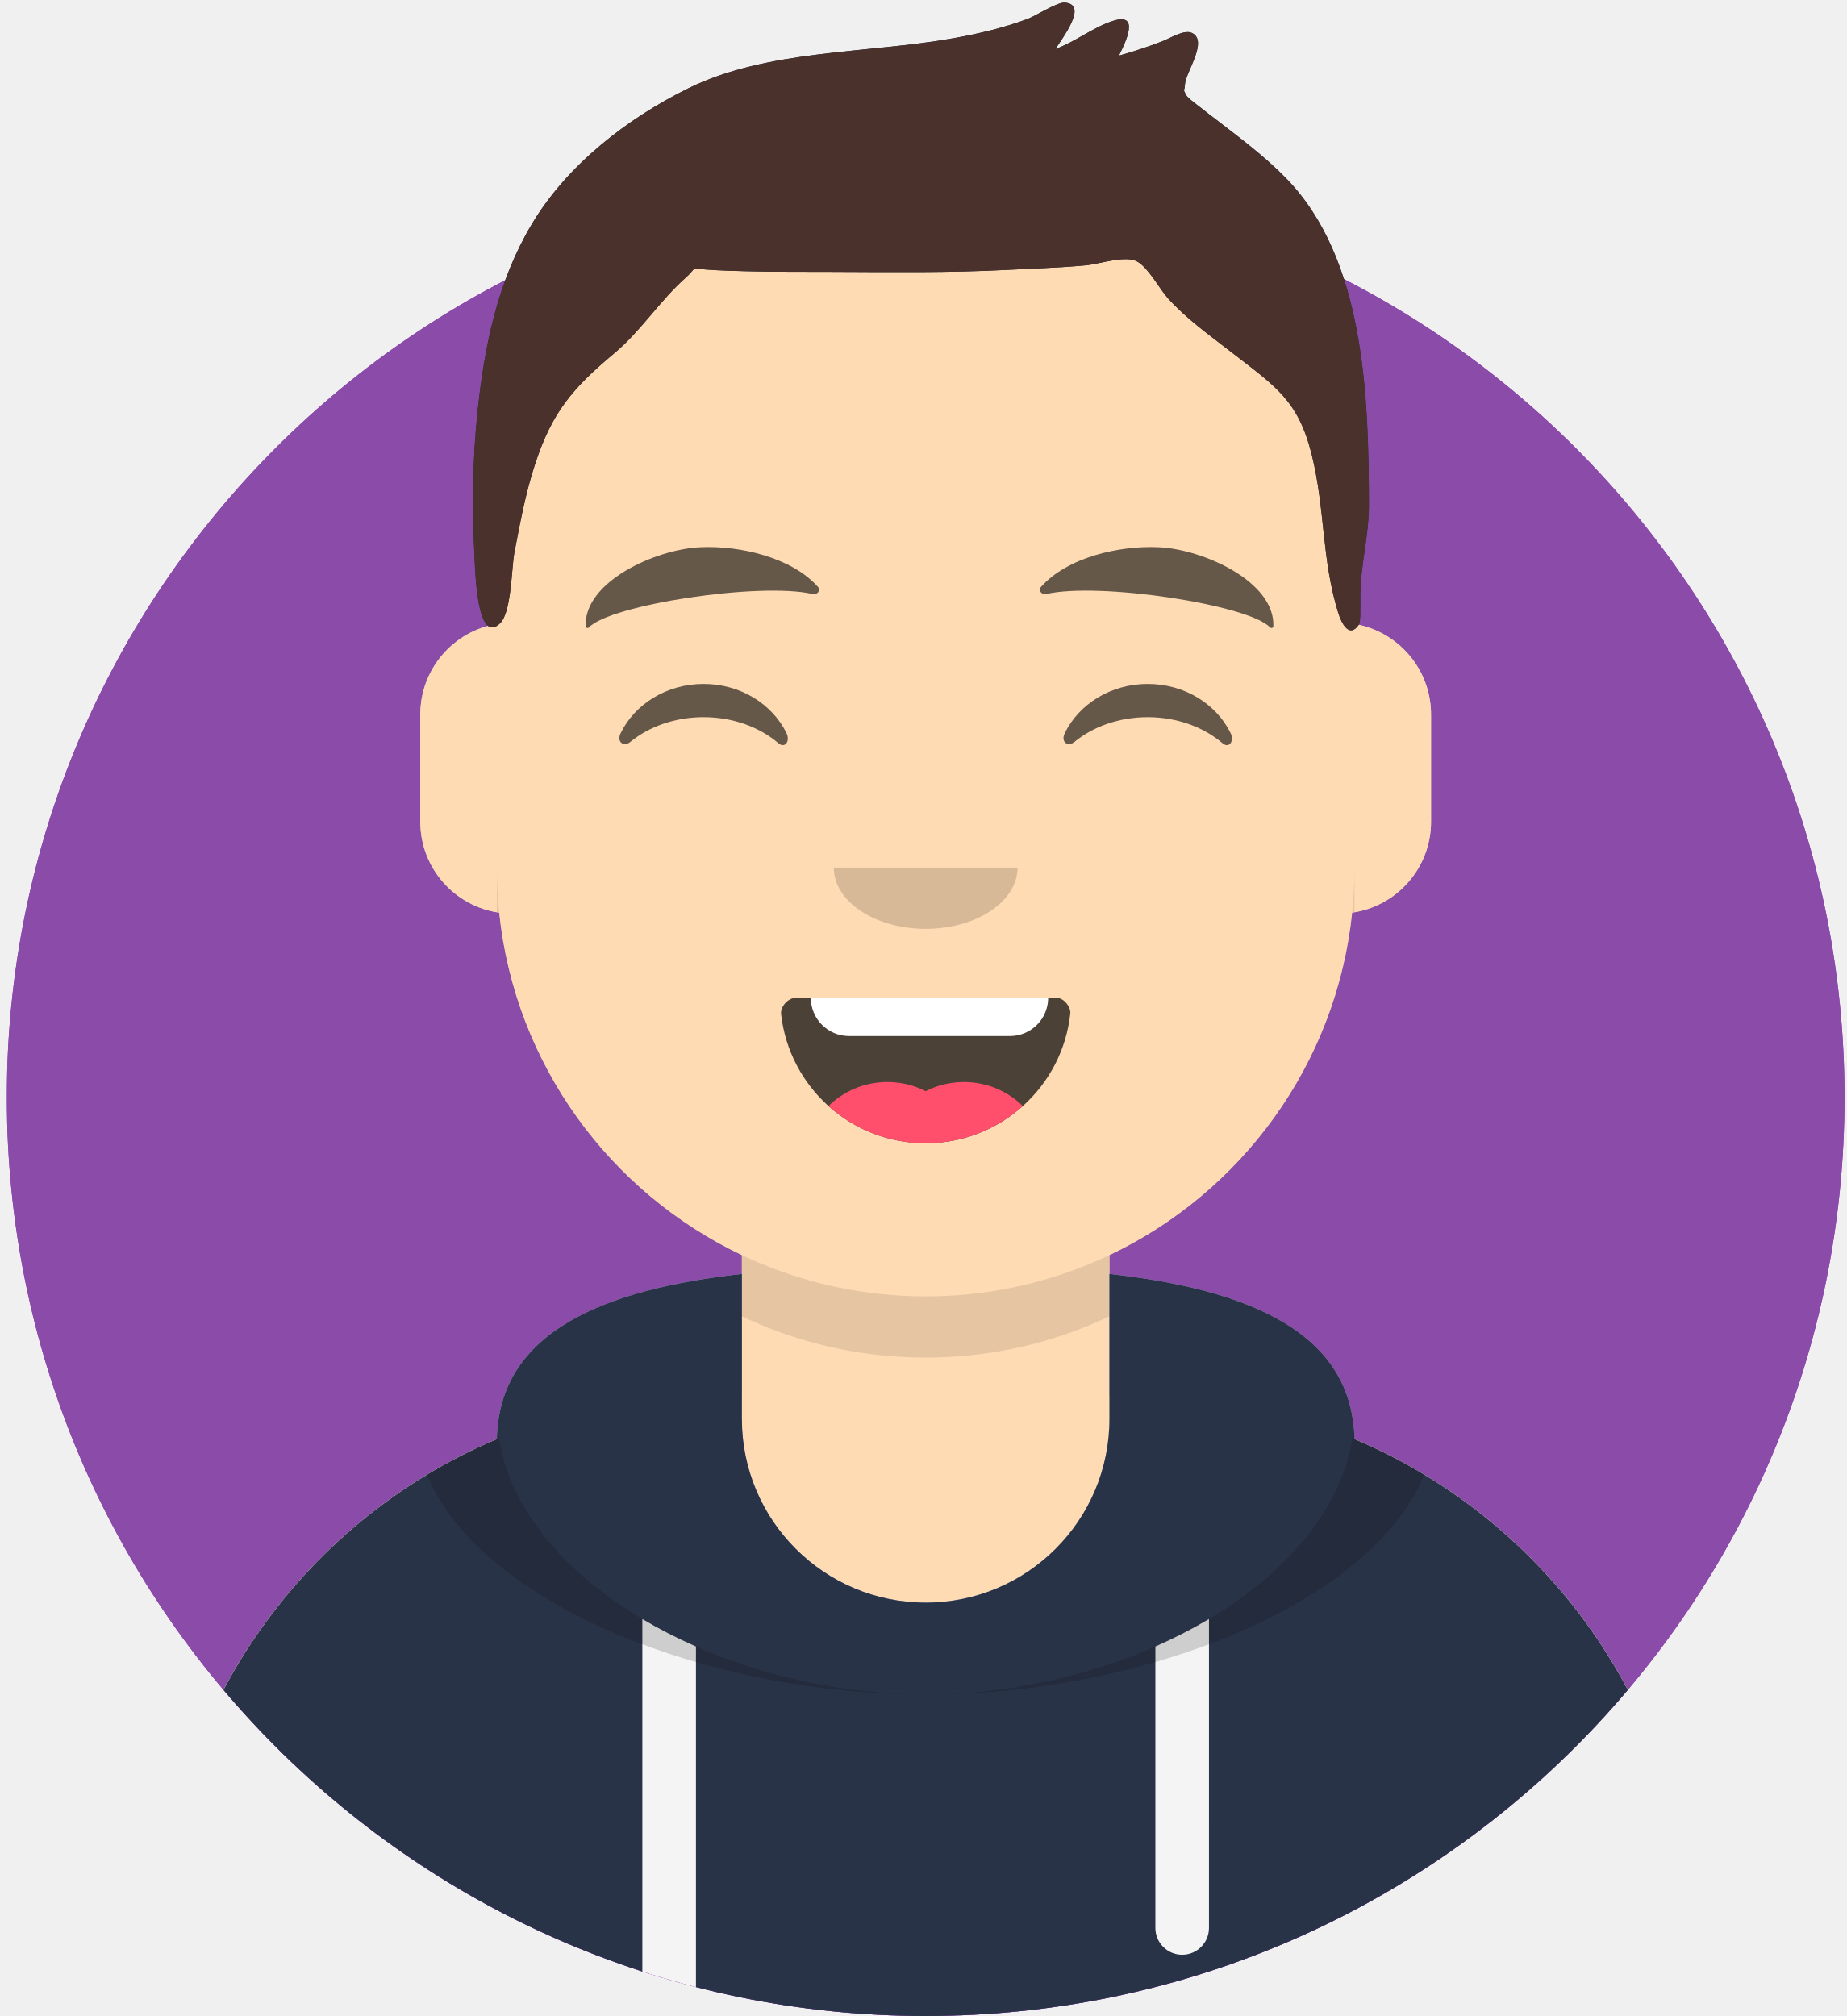
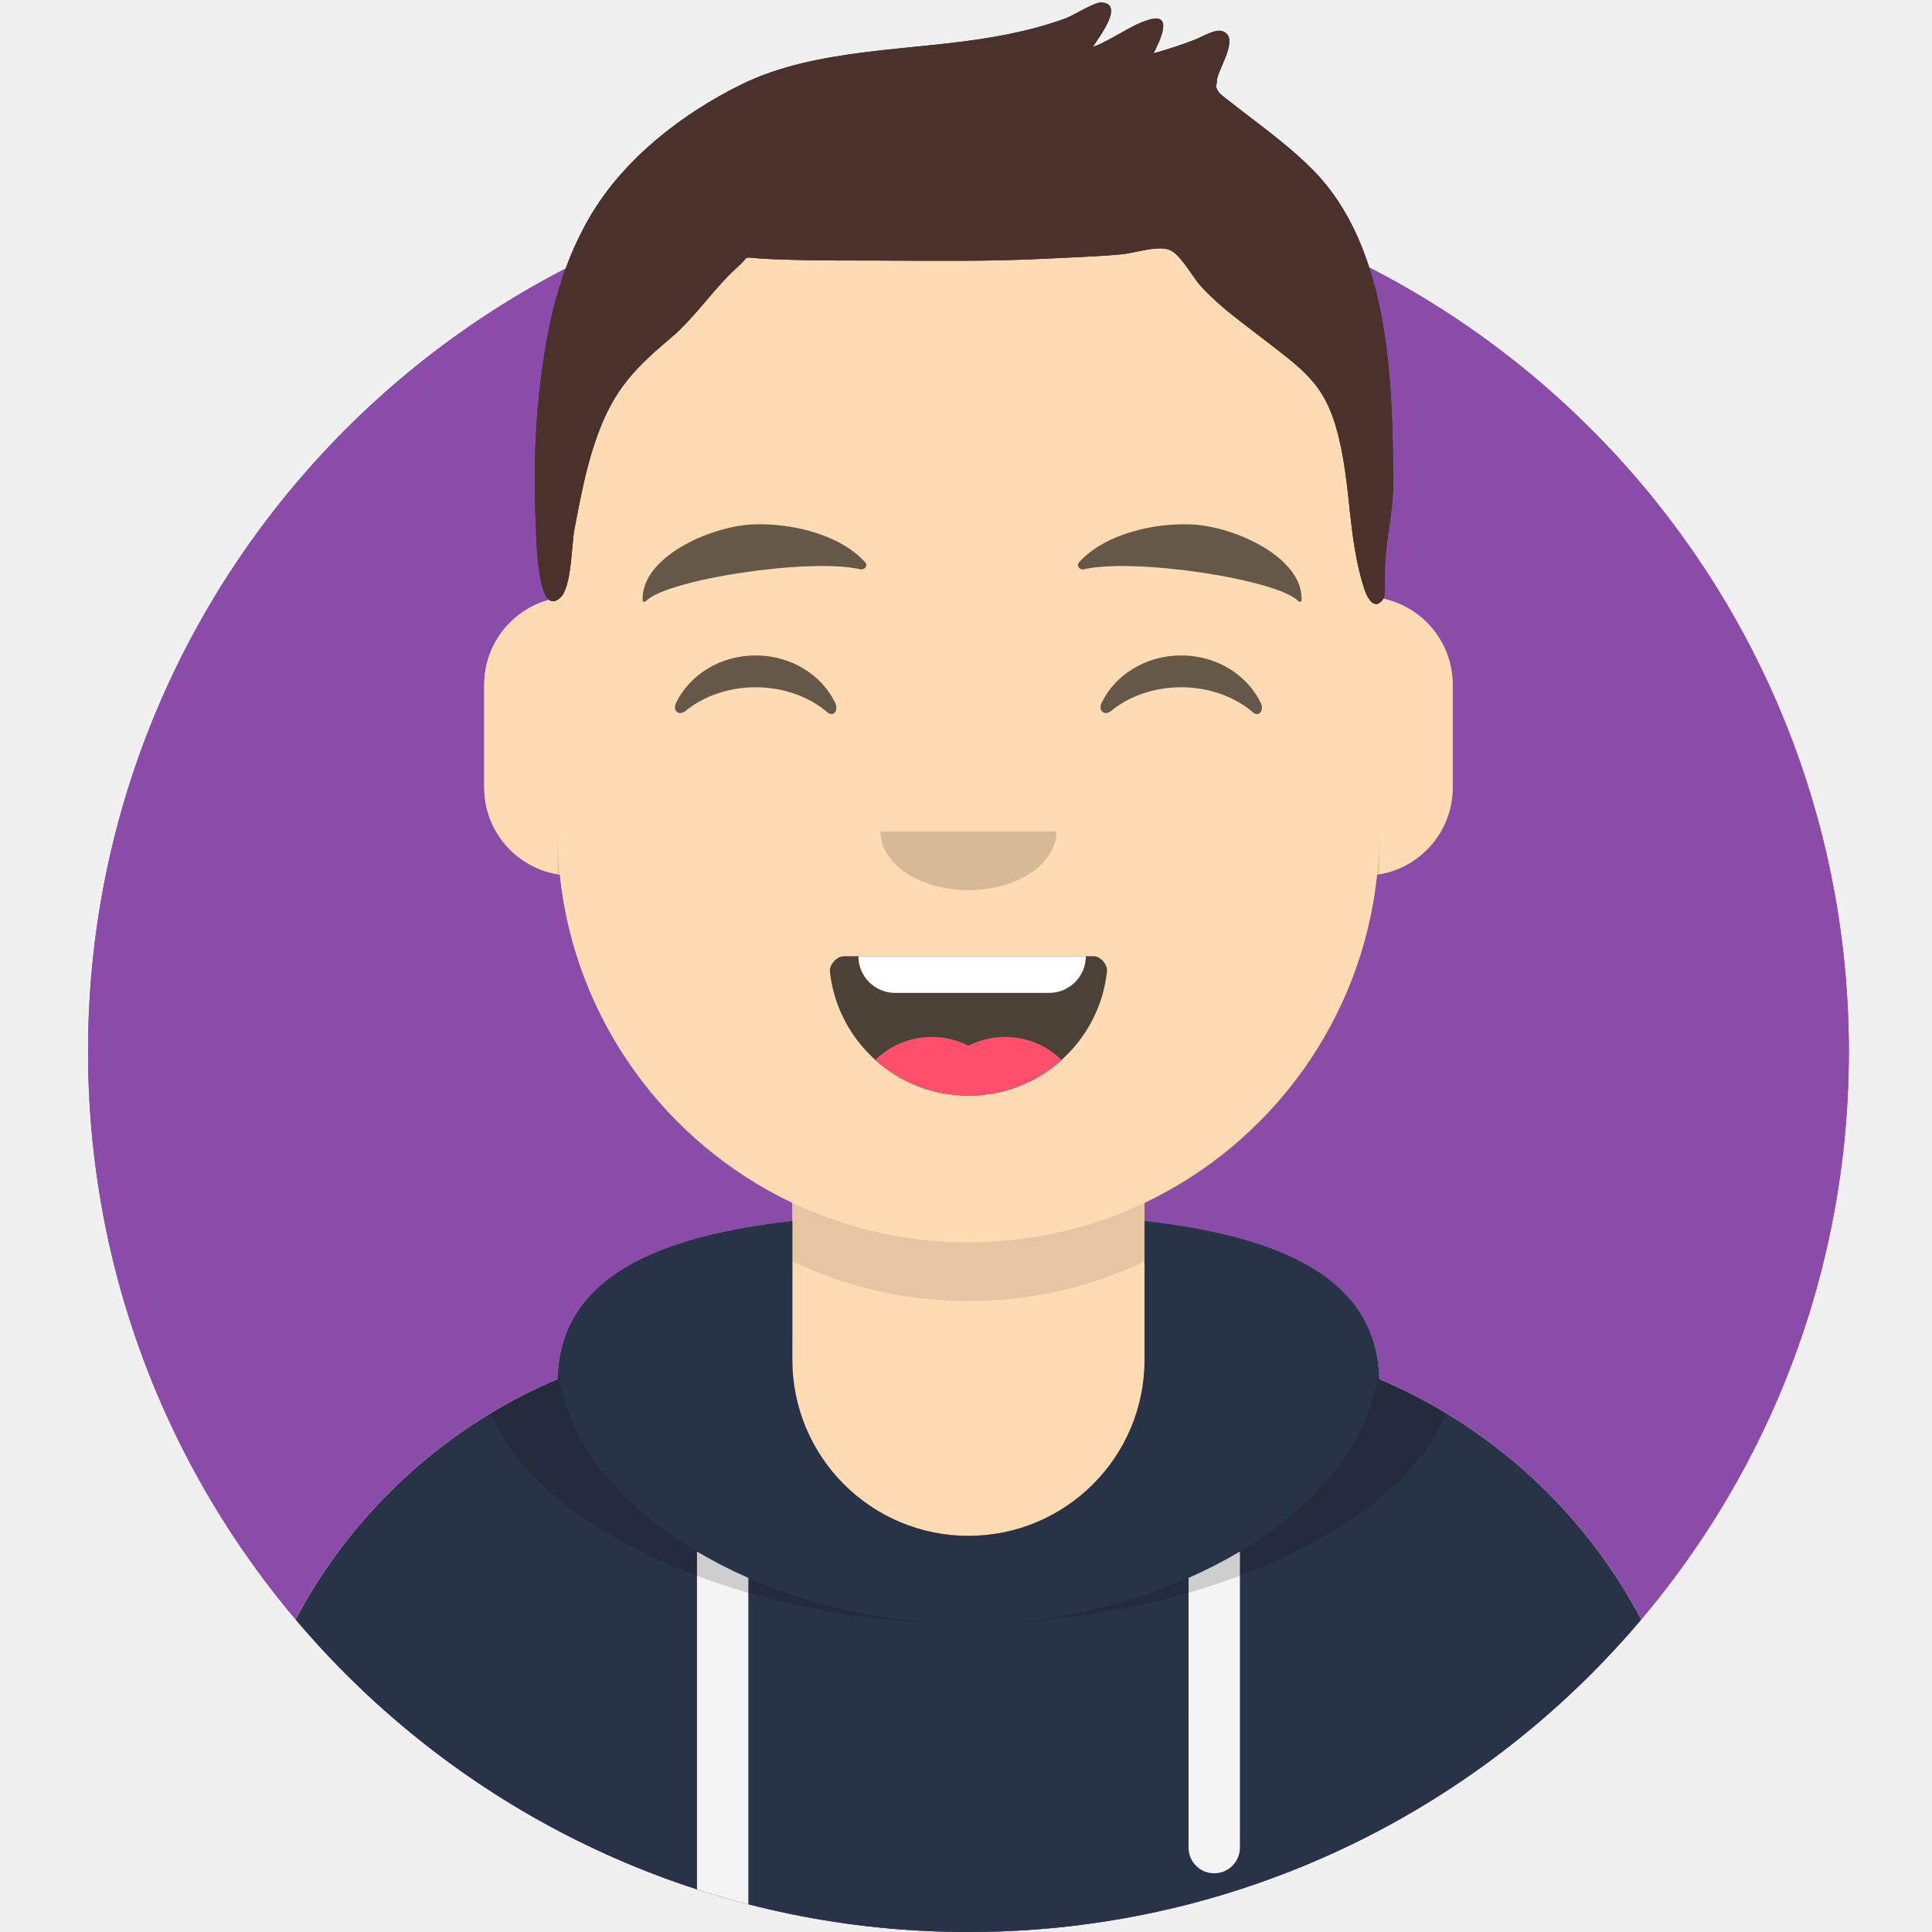
- <svg xmlns="http://www.w3.org/2000/svg" xmlns:xlink="http://www.w3.org/1999/xlink" width="217px" height="237px" viewBox="0 0 217 237" version="1.1">
+ <svg xmlns="http://www.w3.org/2000/svg" xmlns:xlink="http://www.w3.org/1999/xlink" width="300px" height="300px" viewBox="0 0 217 237" version="1.1">
  <defs>
    <circle id="path-1" cx="108" cy="108" r="108" />
    <path d="M-3.19744231e-14,144 L-3.19744231e-14,-1.42108547e-14 L237.6,-1.42108547e-14 L237.6,144 L226.8,144 C226.8,203.647 178.447,252 118.8,252 C59.153,252 10.8,203.647 10.8,144 L10.8,144 L-3.19744231e-14,144 Z" id="path-3" />
    <path d="M90,0 C117.835,-5.11323436e-15 140.4,22.565 140.4,50.4 L140.401,55.949 C145.508,56.807 149.4,61.249 149.4,66.6 L149.4,79.2 C149.4,84.647 145.367,89.152 140.125,89.893 C138.265,107.718 127.114,122.78 111.601,130.149 L111.6,146.7 L115.2,146.7 C150.988,146.7 180,175.712 180,211.5 L180,219.6 L0,219.6 L0,211.5 C-4.38277231e-15,175.712 29.012,146.7 64.8,146.7 L68.4,146.7 L68.4,130.15 C52.886,122.78 41.735,107.718 39.875,89.893 C34.633,89.152 30.6,84.647 30.6,79.2 L30.6,66.6 C30.6,61.249 34.492,56.806 39.6,55.949 L39.6,50.4 C39.6,22.565 62.165,5.11323436e-15 90,0 Z" id="path-5" />
    <path d="M140.401,11.764 C156.691,13.587 169.2,18.597 169.2,31.569 L169.194,31.18 C192.467,41.01 208.8,64.047 208.8,90.9 L208.8,99 L28.8,99 L28.8,90.9 C28.8,64.047 45.133,41.01 68.406,31.18 C68.653,18.496 81.073,13.568 97.2,11.764 L97.2,28.8 C97.2,40.729 106.871,50.4 118.8,50.4 C130.729,50.4 140.4,40.729 140.4,28.8 L140.4,28.8 Z" id="path-7" />
    <path d="M31.606,13.615 C32.558,22.158 39.803,28.8 48.6,28.8 C57.424,28.8 64.687,22.117 65.603,13.536 C65.676,12.845 64.905,11.7 63.938,11.7 C50.534,11.7 40.264,11.7 33.378,11.7 C32.406,11.7 31.511,12.761 31.606,13.615 Z" id="path-9" />
    <rect id="path-11" x="0" y="0" width="237.6" height="252" />
    <path d="M118.135,20.928 C115.651,18.39 112.767,16.236 109.962,14.076 C109.343,13.6 108.715,13.135 108.109,12.641 C107.972,12.528 106.563,11.519 106.394,11.148 C105.988,10.254 106.224,10.95 106.28,9.884 C106.35,8.535 109.1,4.727 107.048,3.854 C106.146,3.47 104.536,4.492 103.67,4.83 C101.977,5.49 100.263,6.054 98.512,6.54 C99.351,4.869 100.95,1.524 97.944,2.419 C95.603,3.116 93.421,4.91 91.068,5.753 C91.847,4.477 94.96,0.523 92.147,0.302 C91.271,0.233 88.724,1.875 87.782,2.226 C84.959,3.275 82.075,3.953 79.111,4.487 C69.033,6.304 57.248,5.786 47.923,10.374 C40.735,13.911 33.636,19.4 29.484,26.389 C25.481,33.125 23.984,40.498 23.146,48.217 C22.532,53.882 22.482,59.738 22.769,65.424 C22.863,67.287 23.073,75.874 25.779,73.273 C27.127,71.978 27.117,66.745 27.457,64.974 C28.133,61.451 28.783,57.911 29.91,54.5 C31.895,48.49 34.238,45.687 39.184,41.547 C42.359,38.89 44.588,35.3 47.625,32.62 C48.99,31.416 47.949,31.542 50.143,31.7 C51.616,31.806 53.097,31.846 54.574,31.885 C57.99,31.974 61.412,31.951 64.829,31.963 C71.711,31.988 78.561,32.085 85.437,31.725 C88.492,31.565 91.556,31.478 94.603,31.195 C96.306,31.038 99.326,29.947 100.728,30.78 C102.01,31.543 103.342,34.034 104.263,35.054 C106.438,37.464 109.032,39.305 111.576,41.282 C116.881,45.403 119.559,46.98 121.17,53.421 C122.775,59.838 122.325,65.791 124.312,72.106 C124.662,73.217 125.586,75.13 126.726,73.415 C126.937,73.096 126.883,71.345 126.883,70.337 C126.883,66.27 127.913,63.218 127.9,59.123 C127.849,46.674 127.447,30.442 118.135,20.928 Z" id="path-13" />
  </defs>
  <g id="Website" stroke="none" stroke-width="1" fill="none" fill-rule="evenodd">
    <g id="mf-avatar" transform="translate(-10, -15)">
      <g id="Circle" transform="translate(10.8, 36)">
        <mask id="mask-2" fill="white">
          <use xlink:href="#path-1" />
        </mask>
        <use id="Circle-Background" fill="#972dc2" xlink:href="#path-1" />
        <g id="🖍-Circle-Color" mask="url(#mask-2)" fill="#8a4ca8">
          <rect id="🖍Color" x="0" y="0" width="216.445" height="216" />
        </g>
      </g>
      <mask id="mask-4" fill="white">
        <use xlink:href="#path-3" />
      </mask>
      <g id="Mask" />
      <g id="Avataaar" mask="url(#mask-4)">
        <g id="Body" transform="translate(28.8, 32.4)">
          <mask id="mask-6" fill="white">
            <use xlink:href="#path-5" />
          </mask>
          <use fill="#D0C6AC" xlink:href="#path-5" />
          <g id="Skin/👶🏻-05-Pale" mask="url(#mask-6)" fill="#FFDBB4">
            <g transform="translate(-28.8, 0)" id="Color">
              <rect x="0" y="0" width="238.384" height="220.355" />
            </g>
          </g>
          <path d="M39.6,84.6 C39.6,112.435 62.165,135 90,135 C117.835,135 140.4,112.435 140.4,84.6 L140.4,84.6 L140.4,91.8 C140.4,119.635 117.835,142.2 90,142.2 C62.165,142.2 39.6,119.635 39.6,91.8 Z" id="Neck-Shadow" fill-opacity="0.1" fill="#000000" mask="url(#mask-6)" />
        </g>
        <g id="Clothing/Hoodie" transform="translate(0, 153)">
          <mask id="mask-8" fill="white">
            <use xlink:href="#path-7" />
          </mask>
          <use id="Hoodie" fill="#B7C1DB" fill-rule="evenodd" xlink:href="#path-7" />
          <g id="Color/Palette/Slate" mask="url(#mask-8)" fill="#293347" fill-rule="evenodd">
            <rect id="🖍Color" x="0" y="0" width="238.491" height="99" />
          </g>
          <path d="M91.8,55.565 L91.8,99 L85.5,99 L85.499,52.335 C87.483,53.514 89.592,54.594 91.8,55.565 Z M152.101,52.334 L152.1,88.65 C152.1,90.39 150.69,91.8 148.95,91.8 C147.21,91.8 145.8,90.39 145.8,88.65 L145.801,55.565 C148.009,54.594 150.118,53.513 152.101,52.334 Z" id="Straps" fill="#F4F4F4" fill-rule="evenodd" mask="url(#mask-8)" />
          <path d="M155.733,11.451 C169.28,14.013 178.65,19.118 178.65,29.077 C178.65,46.818 148.916,61.2 118.8,61.2 C88.684,61.2 58.95,46.818 58.95,29.077 C58.95,19.118 68.32,14.013 81.867,11.451 C73.689,14.466 68.4,19.534 68.4,27.969 C68.4,46.322 93.439,61.2 118.8,61.2 C144.161,61.2 169.2,46.322 169.2,27.969 C169.2,19.71 164.13,14.679 156.241,11.642 Z" id="Shadow" fill-opacity="0.16" fill="#000000" fill-rule="evenodd" mask="url(#mask-8)" />
        </g>
        <g id="Face" transform="translate(68.4, 73.8)">
          <g id="Mouth/Smile" transform="translate(1.8, 46.8)">
            <mask id="mask-10" fill="white">
              <use xlink:href="#path-9" />
            </mask>
            <use id="Mouth" fill-opacity="0.7" fill="#000000" fill-rule="evenodd" xlink:href="#path-9" />
            <path d="M39.6,1.8 L58.5,1.8 C60.985,1.8 63,3.815 63,6.3 L63,11.7 C63,14.185 60.985,16.2 58.5,16.2 L39.6,16.2 C37.115,16.2 35.1,14.185 35.1,11.7 L35.1,6.3 C35.1,3.815 37.115,1.8 39.6,1.8 Z" id="Teeth" fill="#FFFFFF" fill-rule="evenodd" mask="url(#mask-10)" />
            <g id="Tongue" stroke-width="1" fill-rule="evenodd" mask="url(#mask-10)" fill="#FF4F6D">
              <g transform="translate(34.2, 21.6)">
                <circle cx="9.9" cy="9.9" r="9.9" />
                <circle cx="18.9" cy="9.9" r="9.9" />
              </g>
            </g>
          </g>
          <g id="Nose/Default" transform="translate(25.2, 36)" fill="#000000" fill-opacity="0.16">
            <path d="M14.4,7.2 C14.4,11.176 19.235,14.4 25.2,14.4 L25.2,14.4 C31.165,14.4 36,11.176 36,7.2" id="Nose" />
          </g>
          <g id="Eyes/Happy-😁" transform="translate(0, 7.2)" fill="#000000" fill-opacity="0.6">
            <path d="M14.544,20.203 C16.206,16.784 19.948,14.4 24.298,14.4 C28.632,14.4 32.363,16.767 34.034,20.166 C34.53,21.176 33.824,22.003 33.112,21.39 C30.906,19.494 27.773,18.309 24.298,18.309 C20.931,18.309 17.886,19.421 15.694,21.214 C14.892,21.87 14.058,21.203 14.544,20.203 Z" id="Squint" />
            <path d="M66.744,20.203 C68.406,16.784 72.148,14.4 76.498,14.4 C80.832,14.4 84.563,16.767 86.234,20.166 C86.73,21.176 86.024,22.003 85.312,21.39 C83.106,19.494 79.973,18.309 76.498,18.309 C73.131,18.309 70.086,19.421 67.894,21.214 C67.092,21.87 66.258,21.203 66.744,20.203 Z" id="Squint" />
          </g>
          <g id="Eyebrow/Natural/Default-Natural" fill="#000000" fill-opacity="0.6">
            <path d="M23.435,5.589 C18.25,6.285 10.164,10.805 10.84,16.036 C10.862,16.207 11.121,16.261 11.233,16.118 C13.471,13.248 30.774,9.033 37.075,9.913 C37.652,9.994 38.032,9.399 37.639,9.027 C34.269,5.845 28.08,4.961 23.435,5.589" id="Eyebrow" transform="translate(24.3, 10.8) rotate(5) translate(-24.3, -10.8) " />
            <path d="M76.535,5.589 C71.35,6.285 63.264,10.805 63.94,16.036 C63.962,16.207 64.221,16.261 64.333,16.118 C66.571,13.248 83.874,9.033 90.175,9.913 C90.752,9.994 91.132,9.399 90.739,9.027 C87.369,5.845 81.18,4.961 76.535,5.589" id="Eyebrow" transform="translate(77.4, 10.8) scale(-1, 1) rotate(5) translate(-77.4, -10.8) " />
          </g>
        </g>
        <g id="Top">
          <mask id="mask-12" fill="white">
            <use xlink:href="#path-11" />
          </mask>
          <g id="Mask" />
          <g mask="url(#mask-12)">
            <g transform="translate(43, 15)">
              <mask id="mask-14" fill="white">
                <use xlink:href="#path-13" />
              </mask>
              <use id="Short-Hair" stroke="none" fill="#1F3140" fill-rule="evenodd" xlink:href="#path-13" />
              <g id="Color/Hair/Brown-Dark" stroke="none" fill="none" mask="url(#mask-14)" fill-rule="evenodd">
                <g transform="translate(-43.1, -15)" fill="#4A312C" id="Color">
                  <rect x="0" y="0" width="239.107" height="252.406" />
                </g>
              </g>
            </g>
          </g>
        </g>
      </g>
    </g>
  </g>
</svg>
